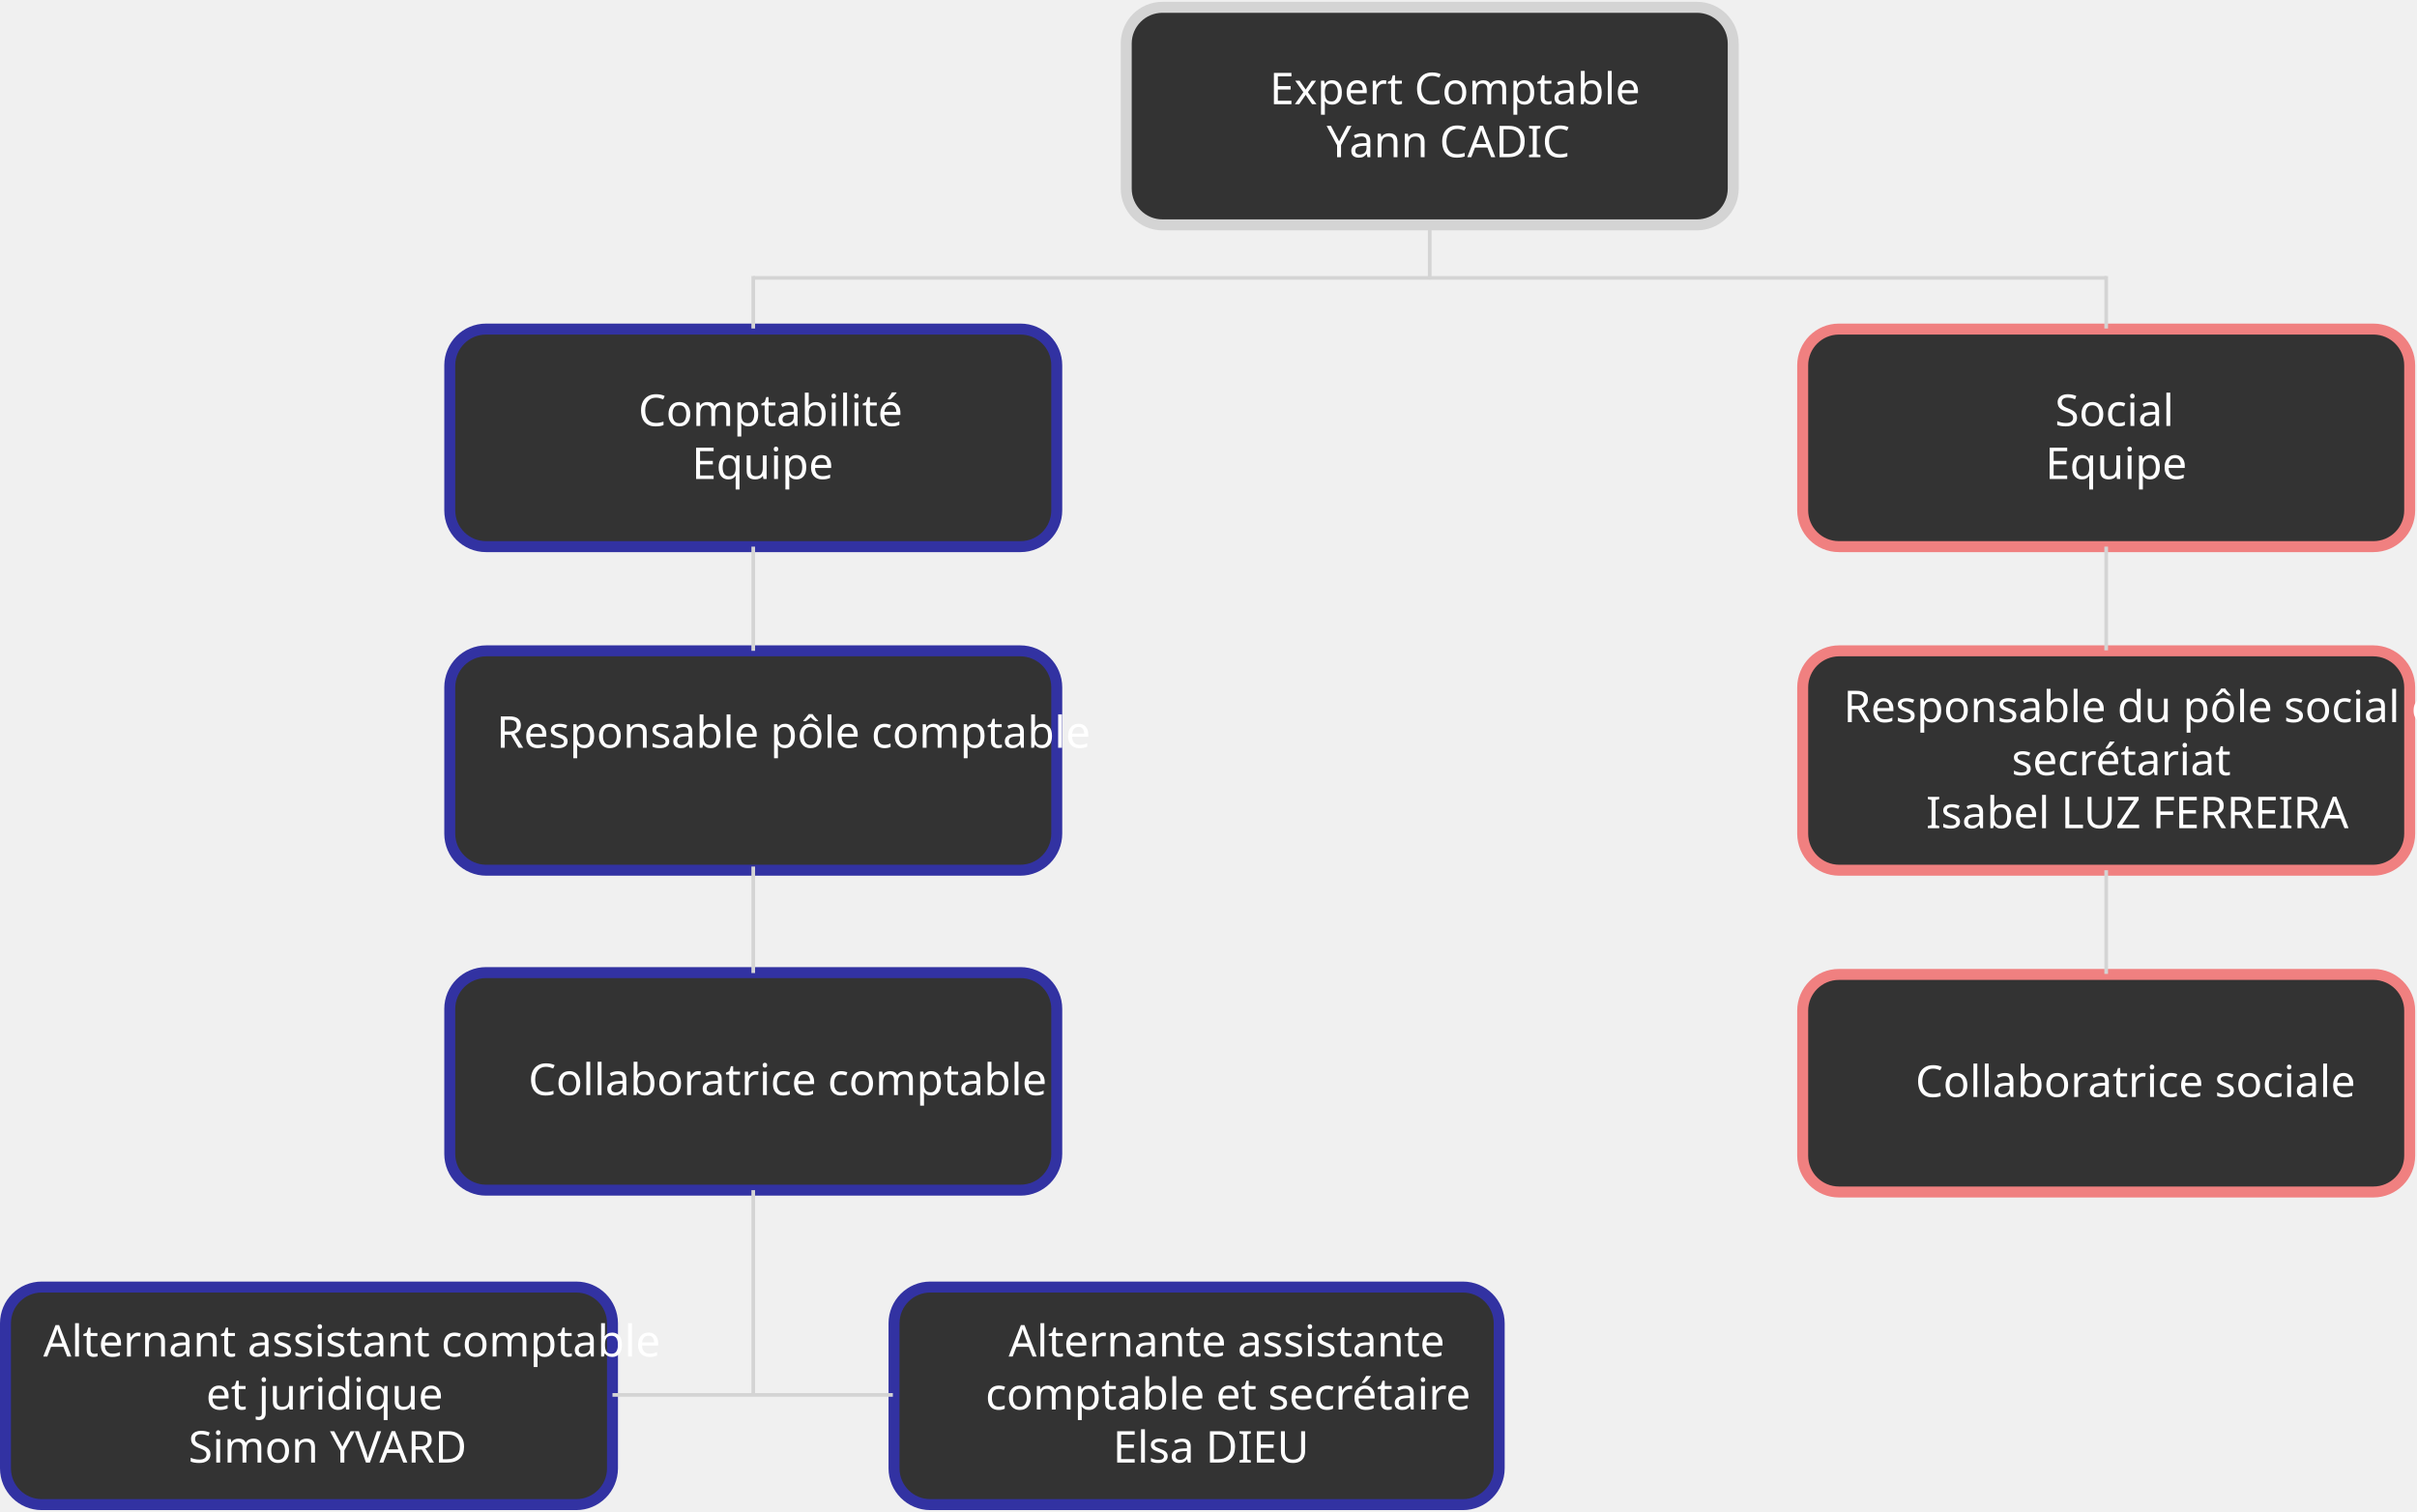
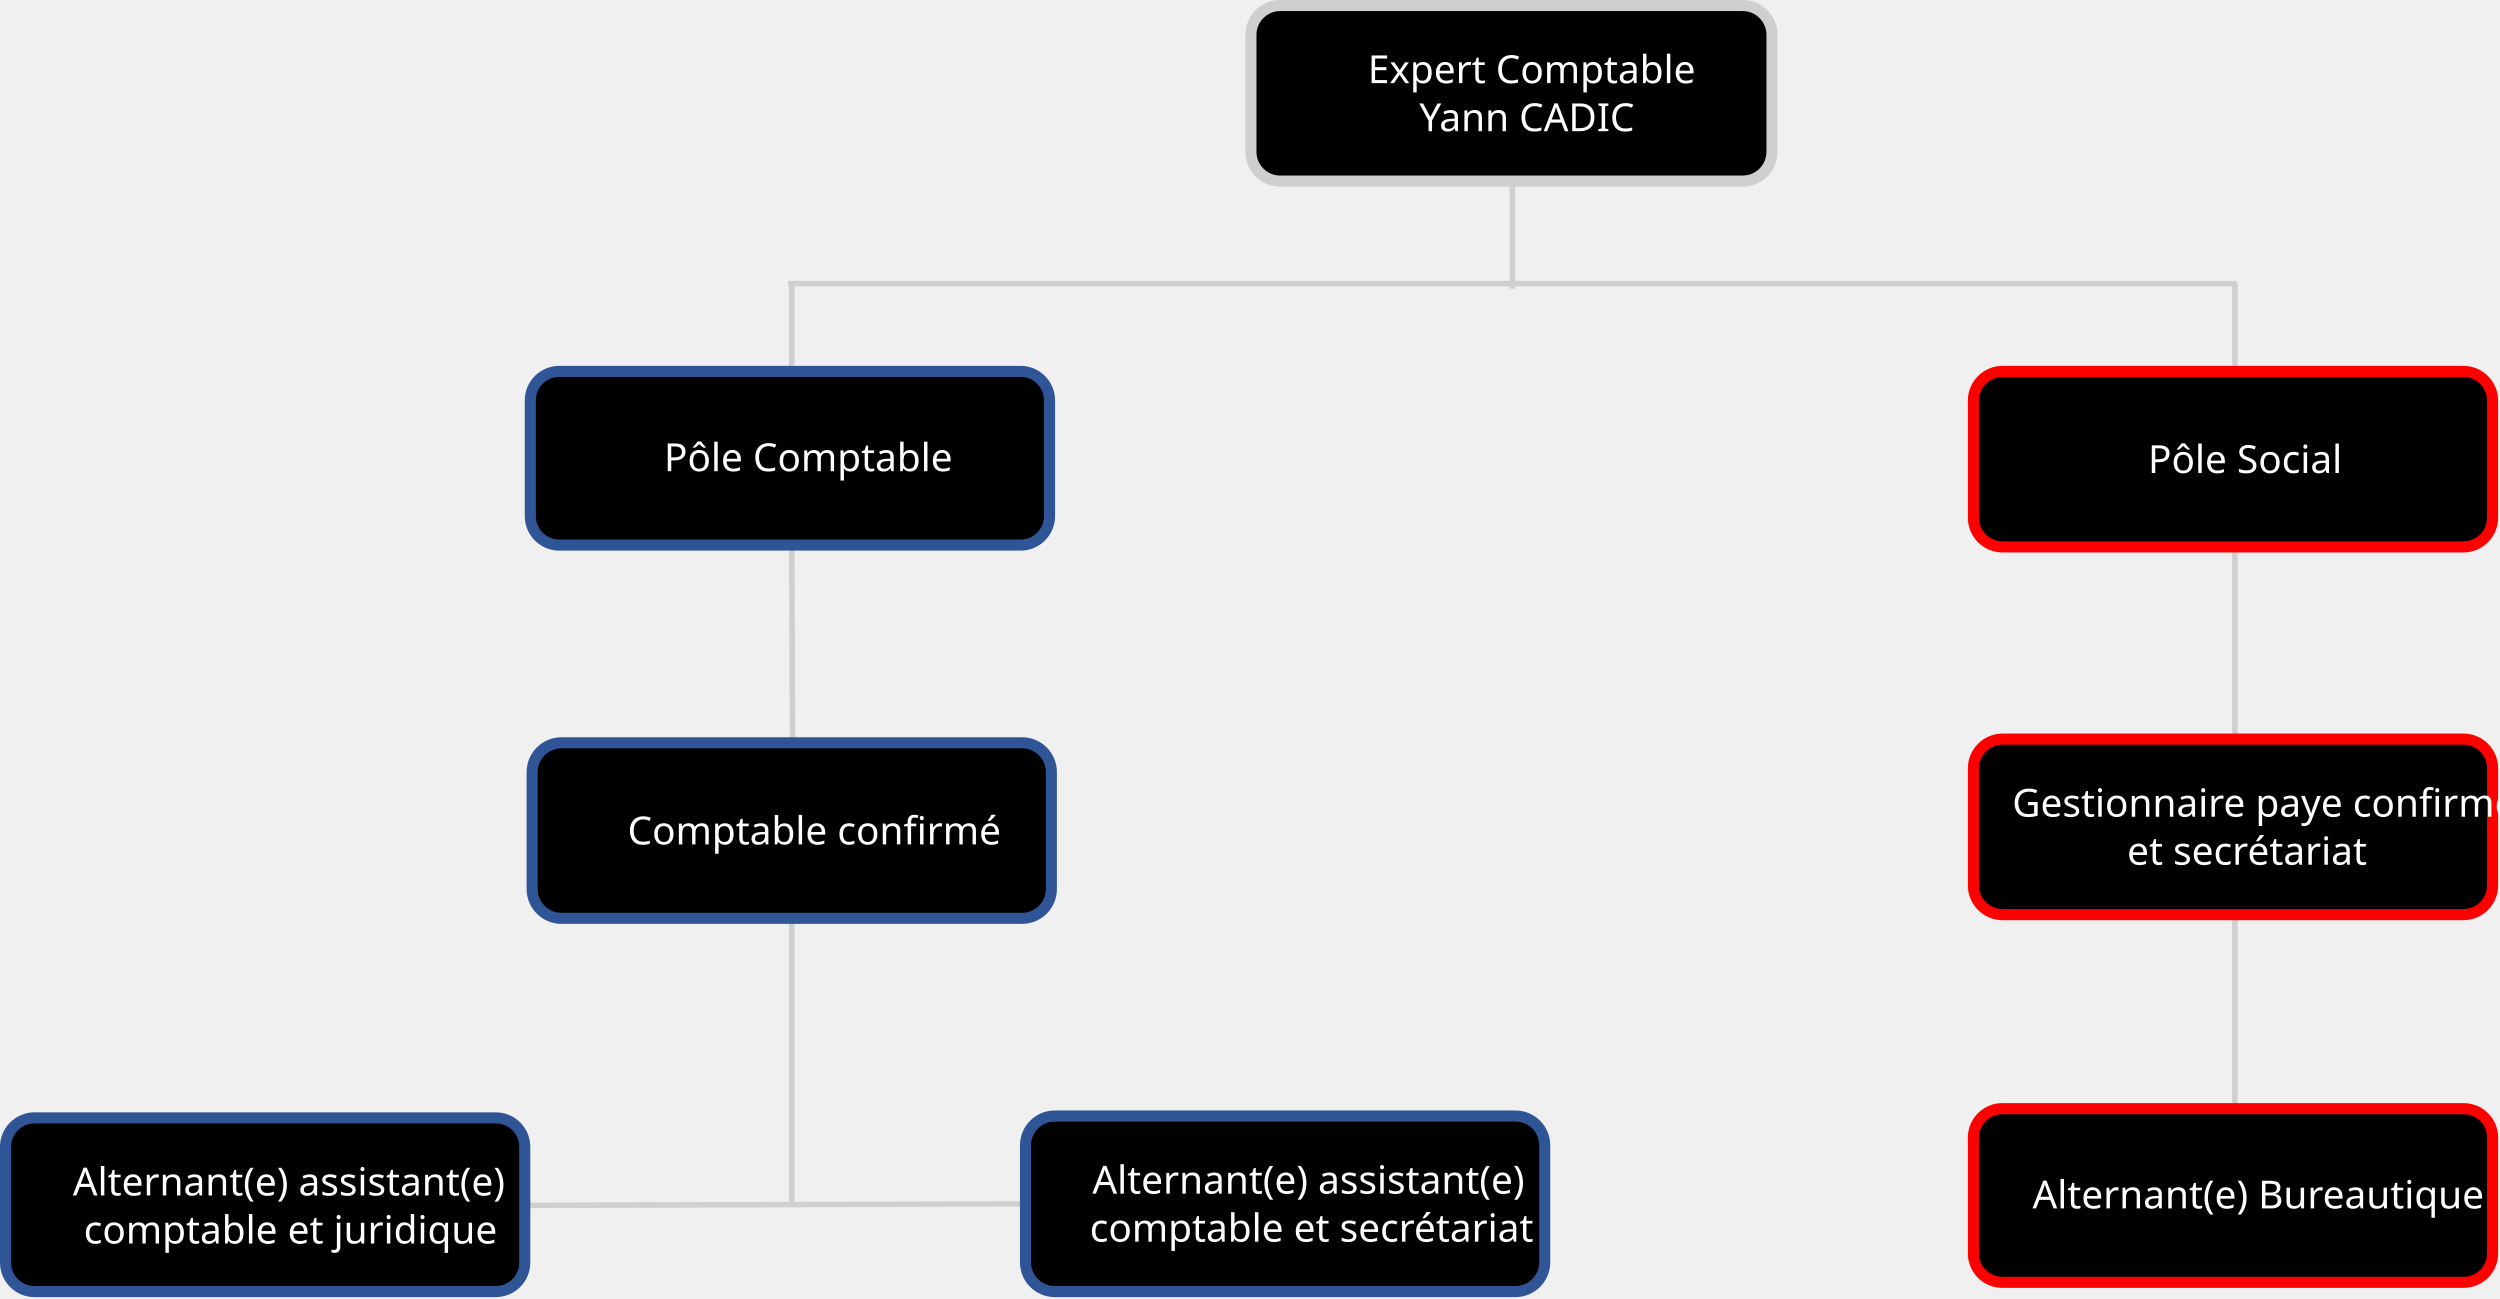
- <svg xmlns="http://www.w3.org/2000/svg" width="1322" height="827" overflow="hidden">
-   <defs>
-     <clipPath id="clip0">
-       <rect x="-142" y="-143" width="1322" height="827" />
-     </clipPath>
-   </defs>
-   <g clip-path="url(#clip0)" transform="translate(142 143)">
-     <path d="M474-119.166C474-130.12 482.88-139 493.834-139L786.166-139C797.12-139 806-130.12 806-119.166L806-39.834C806-28.88 797.12-20 786.166-20L493.834-20C482.88-20 474-28.88 474-39.834Z" stroke="#D4D4D4" stroke-width="6" stroke-miterlimit="8" fill="#333333" fill-rule="evenodd" />
-     <text fill="#FFFFFF" font-family="Calibri,Calibri_MSFontService,sans-serif" font-weight="400" font-size="24" transform="translate(552.45 -86)">Expert Comptable</text>
-     <text fill="#FFFFFF" font-family="Calibri,Calibri_MSFontService,sans-serif" font-weight="400" font-size="24" transform="translate(583.617 -57)">Yann CADIC</text>
-     <path d="M104 56.834C104 45.88 112.88 37 123.834 37L416.166 37C427.12 37 436 45.88 436 56.834L436 136.166C436 147.12 427.12 156 416.166 156L123.834 156C112.88 156 104 147.12 104 136.166Z" stroke="#3232A2" stroke-width="6" stroke-miterlimit="8" fill="#333333" fill-rule="evenodd" />
-     <text fill="#FFFFFF" font-family="Calibri,Calibri_MSFontService,sans-serif" font-weight="400" font-size="24" transform="translate(207.156 90)">Comptabilité</text>
-     <text fill="#FFFFFF" font-family="Calibri,Calibri_MSFontService,sans-serif" font-weight="400" font-size="24" transform="translate(236.416 119)">Equipe</text>
-     <path d="M844 56.834C844 45.88 852.88 37 863.834 37L1156.17 37C1167.12 37 1176 45.88 1176 56.834L1176 136.166C1176 147.12 1167.12 156 1156.17 156L863.834 156C852.88 156 844 147.12 844 136.166Z" stroke="#F08080" stroke-width="6" stroke-miterlimit="8" fill="#333333" fill-rule="evenodd" />
-     <text fill="#FFFFFF" font-family="Calibri,Calibri_MSFontService,sans-serif" font-weight="400" font-size="24" transform="translate(982.008 90)">Social</text>
-     <text fill="#FFFFFF" font-family="Calibri,Calibri_MSFontService,sans-serif" font-weight="400" font-size="24" transform="translate(976.768 119)">Equipe</text>
-     <path d="M844 233C844 221.954 852.954 213 864 213L1156 213C1167.05 213 1176 221.954 1176 233L1176 313C1176 324.046 1167.05 333 1156 333L864 333C852.954 333 844 324.046 844 313Z" stroke="#F08080" stroke-width="6" stroke-miterlimit="8" fill="#333333" fill-rule="evenodd" />
-     <text fill="#FFFFFF" font-family="Calibri,Calibri_MSFontService,sans-serif" font-weight="400" font-size="24" transform="translate(866.364 252)">Responsable du pôle social et</text>
-     <text fill="#FFFFFF" font-family="Calibri,Calibri_MSFontService,sans-serif" font-weight="400" font-size="24" transform="translate(958.318 281)">secrétariat</text>
-     <text fill="#FFFFFF" font-family="Calibri,Calibri_MSFontService,sans-serif" font-weight="400" font-size="24" transform="translate(911.511 310)">Isabel LUZ FERREIRA</text>
-     <path d="M844 409.834C844 398.88 852.88 390 863.834 390L1156.17 390C1167.12 390 1176 398.88 1176 409.834L1176 489.166C1176 500.12 1167.12 509 1156.17 509L863.834 509C852.88 509 844 500.12 844 489.166Z" stroke="#F08080" stroke-width="6" stroke-miterlimit="8" fill="#333333" fill-rule="evenodd" />
-     <text fill="#FFFFFF" font-family="Calibri,Calibri_MSFontService,sans-serif" font-weight="400" font-size="24" transform="translate(905.665 457)">Collaboratrice sociale</text>
-     <path d="M104 233C104 221.954 112.954 213 124 213L416 213C427.046 213 436 221.954 436 233L436 313C436 324.046 427.046 333 416 333L124 333C112.954 333 104 324.046 104 313Z" stroke="#3232A2" stroke-width="6" stroke-miterlimit="8" fill="#333333" fill-rule="evenodd" />
-     <text fill="#FFFFFF" font-family="Calibri,Calibri_MSFontService,sans-serif" font-weight="400" font-size="24" transform="translate(129.585 266)">Responsable pôle comptable</text>
-     <path d="M640-20 640 8.724" stroke="#D4D4D4" stroke-width="2" stroke-miterlimit="8" fill="none" fill-rule="evenodd" />
-     <path d="M270 8 270 36.681" stroke="#D4D4D4" stroke-width="2" stroke-miterlimit="8" fill="none" fill-rule="evenodd" />
-     <path d="M640 9 1010.17 9" stroke="#D4D4D4" stroke-width="2" stroke-miterlimit="8" fill="none" fill-rule="evenodd" />
-     <path d="M1010 8 1010 36.681" stroke="#D4D4D4" stroke-width="2" stroke-miterlimit="8" fill="none" fill-rule="evenodd" />
-     <path d="M1010 156 1010 212.748" stroke="#D4D4D4" stroke-width="2" stroke-miterlimit="8" fill="none" fill-rule="evenodd" />
-     <path d="M0 0 0 56.712" stroke="#D4D4D4" stroke-width="2" stroke-miterlimit="8" fill="none" fill-rule="evenodd" transform="matrix(-1 0 0 1 1010 333)" />
-     <path d="M0 0 0 56.993" stroke="#D4D4D4" stroke-width="2" stroke-miterlimit="8" fill="none" fill-rule="evenodd" transform="matrix(-1 0 0 1 270 156)" />
-     <path d="M270 9 640.174 9" stroke="#D4D4D4" stroke-width="2" stroke-miterlimit="8" fill="none" fill-rule="evenodd" />
-     <path d="M347 580.834C347 569.88 355.88 561 366.834 561L658.166 561C669.12 561 678 569.88 678 580.834L678 660.166C678 671.12 669.12 680 658.166 680L366.834 680C355.88 680 347 671.12 347 660.166Z" stroke="#3232A2" stroke-width="6" stroke-miterlimit="8" fill="#333333" fill-rule="evenodd" />
-     <text fill="#FFFFFF" font-family="Calibri,Calibri_MSFontService,sans-serif" font-weight="400" font-size="24" transform="translate(409.698 599)">Alternante assistante</text>
-     <text fill="#FFFFFF" font-family="Calibri,Calibri_MSFontService,sans-serif" font-weight="400" font-size="24" transform="translate(397.032 628)">comptable et secrétaire</text>
-     <text fill="#FFFFFF" font-family="Calibri,Calibri_MSFontService,sans-serif" font-weight="400" font-size="24" transform="translate(466.725 657)">Elsa DIEU</text>
-     <path d="M-139 580.834C-139 569.88-130.12 561-119.166 561L173.166 561C184.12 561 193 569.88 193 580.834L193 660.166C193 671.12 184.12 680 173.166 680L-119.166 680C-130.12 680-139 671.12-139 660.166Z" stroke="#3232A2" stroke-width="6" stroke-miterlimit="8" fill="#333333" fill-rule="evenodd" />
-     <text fill="#FFFFFF" font-family="Calibri,Calibri_MSFontService,sans-serif" font-weight="400" font-size="24" transform="translate(-118.314 599)">Alternant assistant comptable</text>
-     <text fill="#FFFFFF" font-family="Calibri,Calibri_MSFontService,sans-serif" font-weight="400" font-size="24" transform="translate(-29.2675 628)">et juridique</text>
-     <text fill="#FFFFFF" font-family="Calibri,Calibri_MSFontService,sans-serif" font-weight="400" font-size="24" transform="translate(-38.9341 657)">Simon YVARD</text>
-     <path d="M193 620 346.35 620" stroke="#D4D4D4" stroke-width="2" stroke-miterlimit="8" fill="none" fill-rule="evenodd" />
-     <path d="M104 408.834C104 397.88 112.88 389 123.834 389L416.166 389C427.12 389 436 397.88 436 408.834L436 488.166C436 499.12 427.12 508 416.166 508L123.834 508C112.88 508 104 499.12 104 488.166Z" stroke="#3232A2" stroke-width="6" stroke-miterlimit="8" fill="#333333" fill-rule="evenodd" />
-     <text fill="#FFFFFF" font-family="Calibri,Calibri_MSFontService,sans-serif" font-weight="400" font-size="24" transform="translate(146.982 456)">Collaboratrice comptable</text>
-     <path d="M0 0 0 112.21" stroke="#D4D4D4" stroke-width="2" stroke-miterlimit="8" fill="none" fill-rule="evenodd" transform="matrix(-1 0 0 1 270 508)" />
-     <path d="M0 0 0 58.239" stroke="#D4D4D4" stroke-width="2" stroke-miterlimit="8" fill="none" fill-rule="evenodd" transform="matrix(-1 0 0 1 270 331)" />
+ <svg xmlns="http://www.w3.org/2000/svg" width="1353" height="703" overflow="hidden">
+   <g transform="translate(144 4)">
+     <path d="M0 0 270.678 0.842" stroke="#D0CECE" stroke-width="3" stroke-miterlimit="8" fill="none" fill-rule="evenodd" transform="matrix(1 0 0 -1 140.5 648.342)" />
+     <path d="M284.5 493.5 284.5 648.044" stroke="#D0CECE" stroke-width="3" stroke-miterlimit="8" fill="none" fill-rule="evenodd" />
+     <path d="M284.5 291.5 284.928 398.53" stroke="#D0CECE" stroke-width="3" stroke-miterlimit="8" fill="none" fill-rule="evenodd" />
+     <path d="M284.5 149.5 284.5 197.014" stroke="#D0CECE" stroke-width="3" stroke-miterlimit="8" fill="none" fill-rule="evenodd" />
+     <path d="M1065.5 491.5 1065.5 596.195" stroke="#D0CECE" stroke-width="3" stroke-miterlimit="8" fill="none" fill-rule="evenodd" />
+     <path d="M0 0 0 104.072" stroke="#D0CECE" stroke-width="3" stroke-miterlimit="8" fill="none" fill-rule="evenodd" transform="matrix(-1 0 0 1 1065.5 292.5)" />
+     <path d="M1065.5 149.5 1065.5 197.951" stroke="#D0CECE" stroke-width="3" stroke-miterlimit="8" fill="none" fill-rule="evenodd" />
+     <path d="M533 14.834C533 6.089 540.089-1 548.833-1L799.167-1C807.911-1 815 6.089 815 14.834L815 78.166C815 86.911 807.911 94 799.167 94L548.833 94C540.089 94 533 86.911 533 78.166Z" stroke="#D0CECE" stroke-width="6" stroke-miterlimit="8" fill-rule="evenodd" />
+     <text fill="#FFFFFF" font-family="Calibri,Calibri_MSFontService,sans-serif" font-weight="400" font-size="21" transform="translate(596.28 41)">Expert Comptable</text>
+     <text fill="#FFFFFF" font-family="Calibri,Calibri_MSFontService,sans-serif" font-weight="400" font-size="21" transform="translate(624.134 67)">Yann CADIC</text>
+     <path d="M143 212.667C143 204.014 150.014 197 158.667 197L408.333 197C416.986 197 424 204.014 424 212.667L424 275.333C424 283.986 416.986 291 408.333 291L158.667 291C150.014 291 143 283.986 143 275.333Z" stroke="#2F5597" stroke-width="6" stroke-miterlimit="8" fill-rule="evenodd" />
+     <text fill="#FFFFFF" font-family="Calibri,Calibri_MSFontService,sans-serif" font-weight="400" font-size="21" transform="translate(215.362 251)">Pôle Comptable</text>
+     <path d="M144 413.834C144 405.089 151.089 398 159.834 398L409.166 398C417.911 398 425 405.089 425 413.834L425 477.166C425 485.911 417.911 493 409.166 493L159.834 493C151.089 493 144 485.911 144 477.166Z" stroke="#2F5597" stroke-width="6" stroke-miterlimit="8" fill-rule="evenodd" />
+     <text fill="#FFFFFF" font-family="Calibri,Calibri_MSFontService,sans-serif" font-weight="400" font-size="21" transform="translate(195.646 453)">Comptable confirmé</text>
+     <path d="M-141 616.667C-141 608.014-133.986 601-125.333 601L124.333 601C132.986 601 140 608.014 140 616.667L140 679.333C140 687.986 132.986 695 124.333 695L-125.333 695C-133.986 695-141 687.986-141 679.333Z" stroke="#2F5597" stroke-width="6" stroke-miterlimit="8" fill-rule="evenodd" />
+     <text fill="#FFFFFF" font-family="Calibri,Calibri_MSFontService,sans-serif" font-weight="400" font-size="21" transform="translate(-104.599 643)">Alternant(e) assistant(e)</text>
+     <text fill="#FFFFFF" font-family="Calibri,Calibri_MSFontService,sans-serif" font-weight="400" font-size="21" transform="translate(-98.6727 669)">comptable et juridique</text>
+     <path d="M411 615.834C411 607.089 418.089 600 426.834 600L676.166 600C684.911 600 692 607.089 692 615.834L692 679.166C692 687.911 684.911 695 676.166 695L426.834 695C418.089 695 411 687.911 411 679.166Z" stroke="#2F5597" stroke-width="6" stroke-miterlimit="8" fill-rule="evenodd" />
+     <text fill="#FFFFFF" font-family="Calibri,Calibri_MSFontService,sans-serif" font-weight="400" font-size="21" transform="translate(447.186 642)">Alternant(e) assistant(e)</text>
+     <text fill="#FFFFFF" font-family="Calibri,Calibri_MSFontService,sans-serif" font-weight="400" font-size="21" transform="translate(445.786 668)">comptable et secrétariat</text>
+     <path d="M924 212.834C924 204.089 931.089 197 939.834 197L1189.17 197C1197.91 197 1205 204.089 1205 212.834L1205 276.166C1205 284.911 1197.91 292 1189.17 292L939.834 292C931.089 292 924 284.911 924 276.166Z" stroke="#FF0000" stroke-width="6" stroke-miterlimit="8" fill-rule="evenodd" />
+     <text fill="#FFFFFF" font-family="Calibri,Calibri_MSFontService,sans-serif" font-weight="400" font-size="21" transform="translate(1018.51 252)">Pôle Social</text>
+     <path d="M924 411.834C924 403.089 931.089 396 939.834 396L1189.17 396C1197.91 396 1205 403.089 1205 411.834L1205 475.166C1205 483.911 1197.91 491 1189.17 491L939.834 491C931.089 491 924 483.911 924 475.166Z" stroke="#FF0000" stroke-width="6" stroke-miterlimit="8" fill-rule="evenodd" />
+     <text fill="#FFFFFF" font-family="Calibri,Calibri_MSFontService,sans-serif" font-weight="400" font-size="21" transform="translate(945.036 438)">Gestionnaire paye confirmé</text>
+     <text fill="#FFFFFF" font-family="Calibri,Calibri_MSFontService,sans-serif" font-weight="400" font-size="21" transform="translate(1007.2 464)">et secrétariat</text>
+     <path d="M924 611.667C924 603.014 931.014 596 939.667 596L1189.33 596C1197.99 596 1205 603.014 1205 611.667L1205 674.333C1205 682.986 1197.99 690 1189.33 690L939.667 690C931.014 690 924 682.986 924 674.333Z" stroke="#FF0000" stroke-width="6" stroke-miterlimit="8" fill-rule="evenodd" />
+     <text fill="#FFFFFF" font-family="Calibri,Calibri_MSFontService,sans-serif" font-weight="400" font-size="21" transform="translate(955.982 650)">Alternant(e) Bureautique</text>
+     <path d="M674.5 94.5 674.5 152.258" stroke="#D0CECE" stroke-width="3" stroke-miterlimit="8" fill="none" fill-rule="evenodd" />
+     <path d="M282.5 149.5 1066.48 149.5" stroke="#D0CECE" stroke-width="3" stroke-miterlimit="8" fill="none" fill-rule="evenodd" />
  </g>
</svg>
